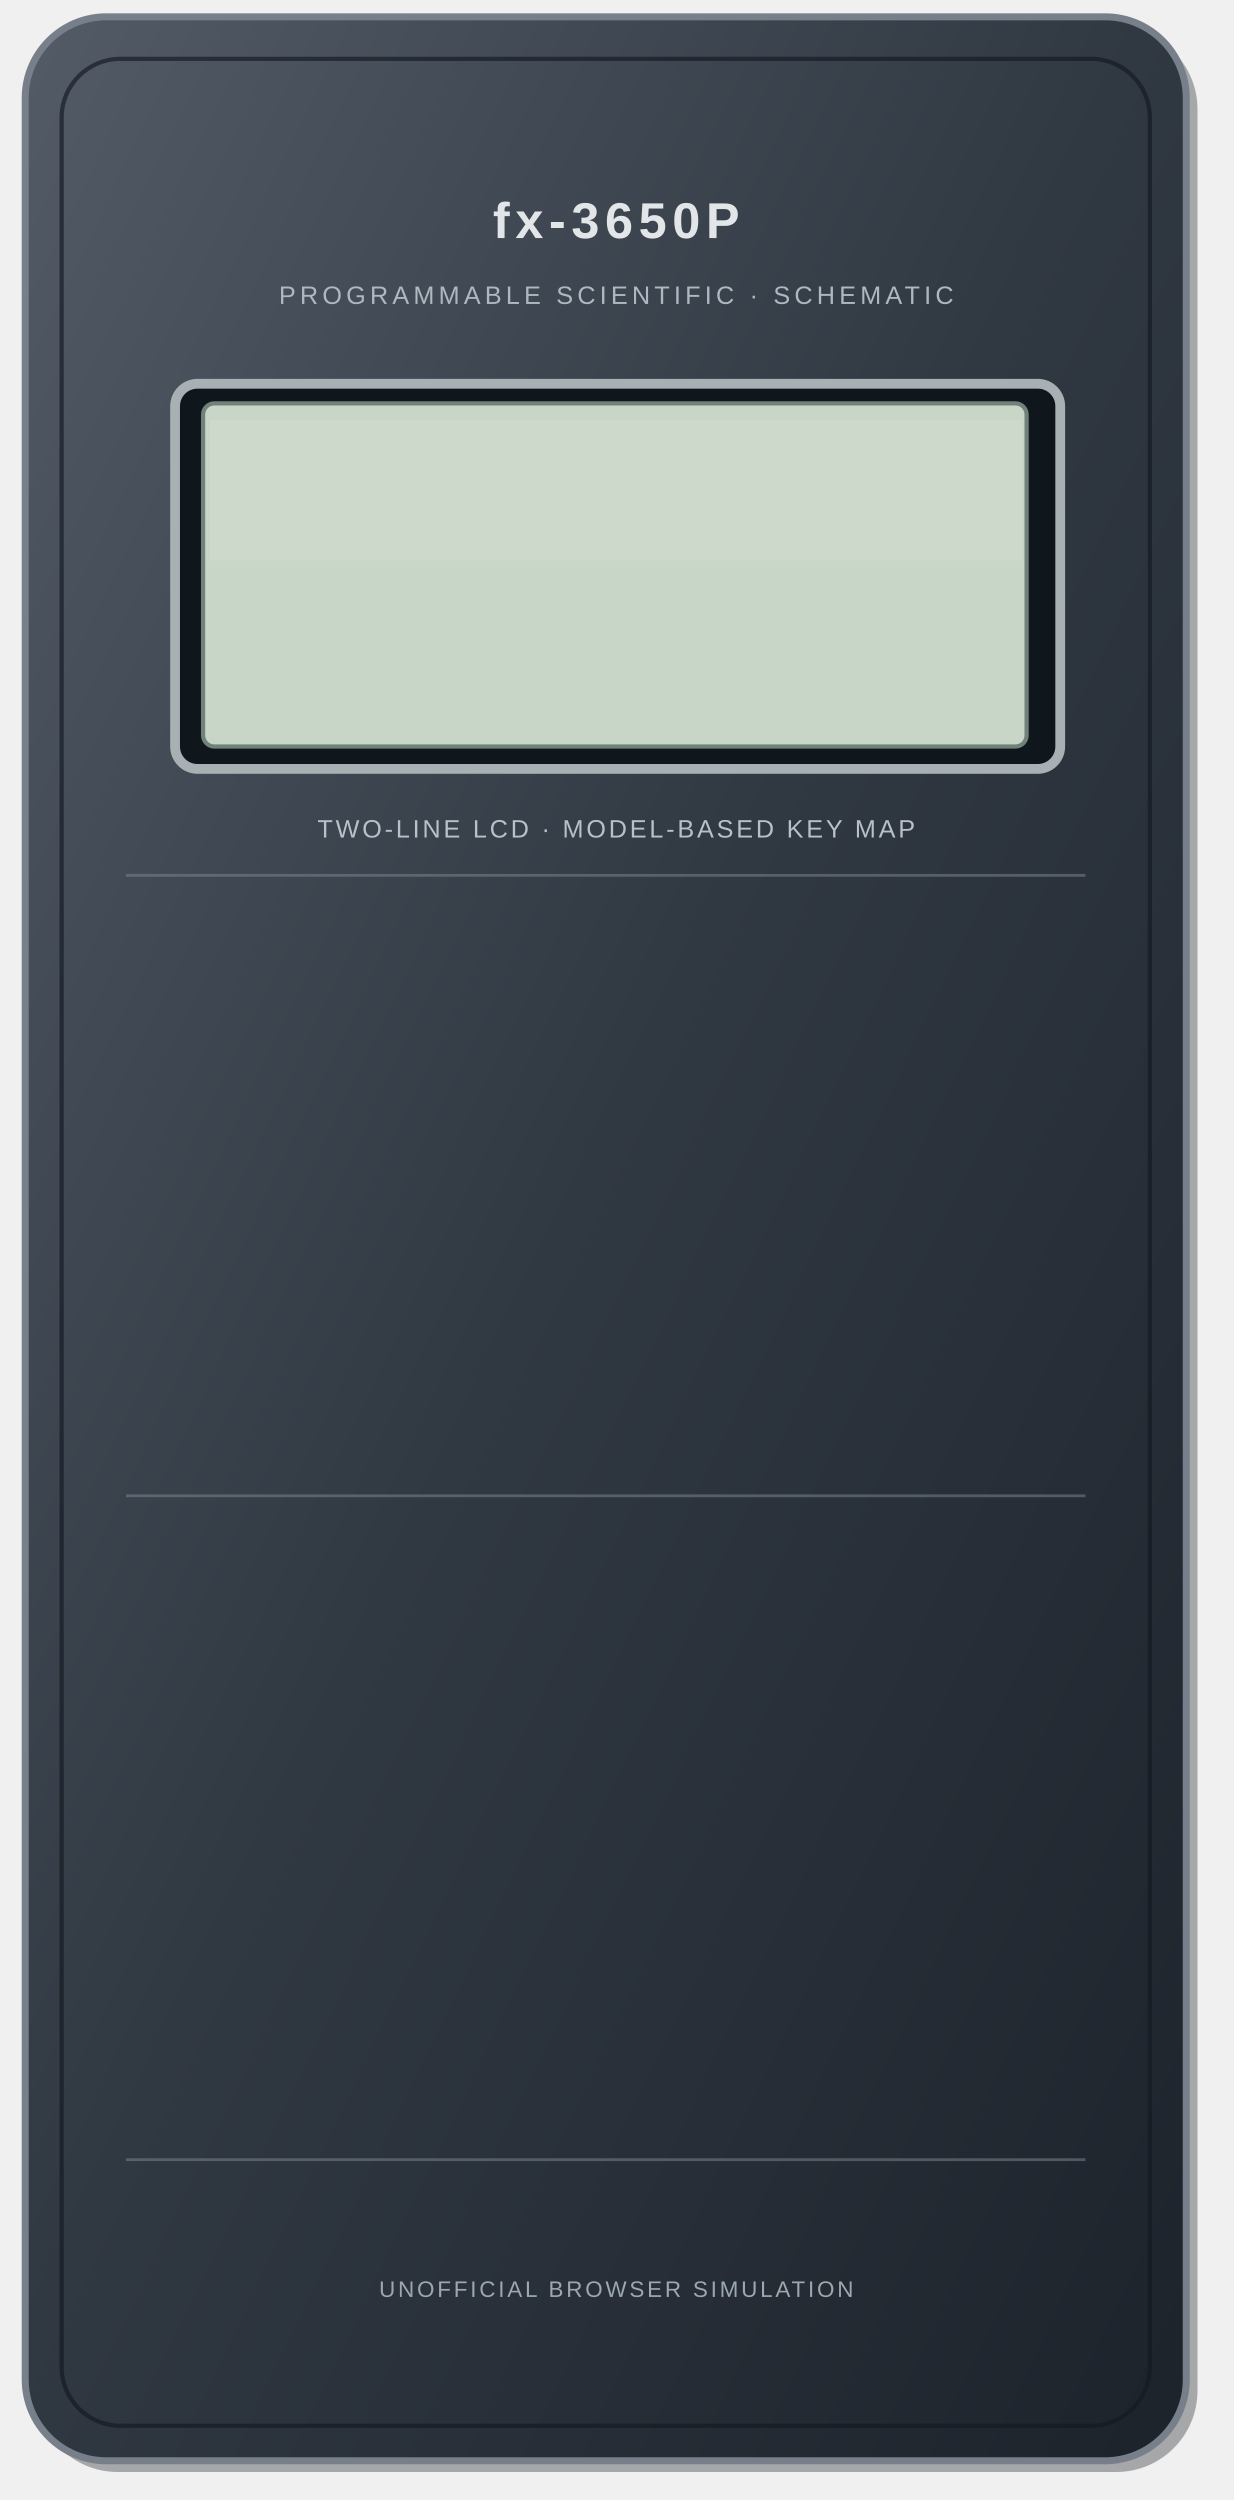
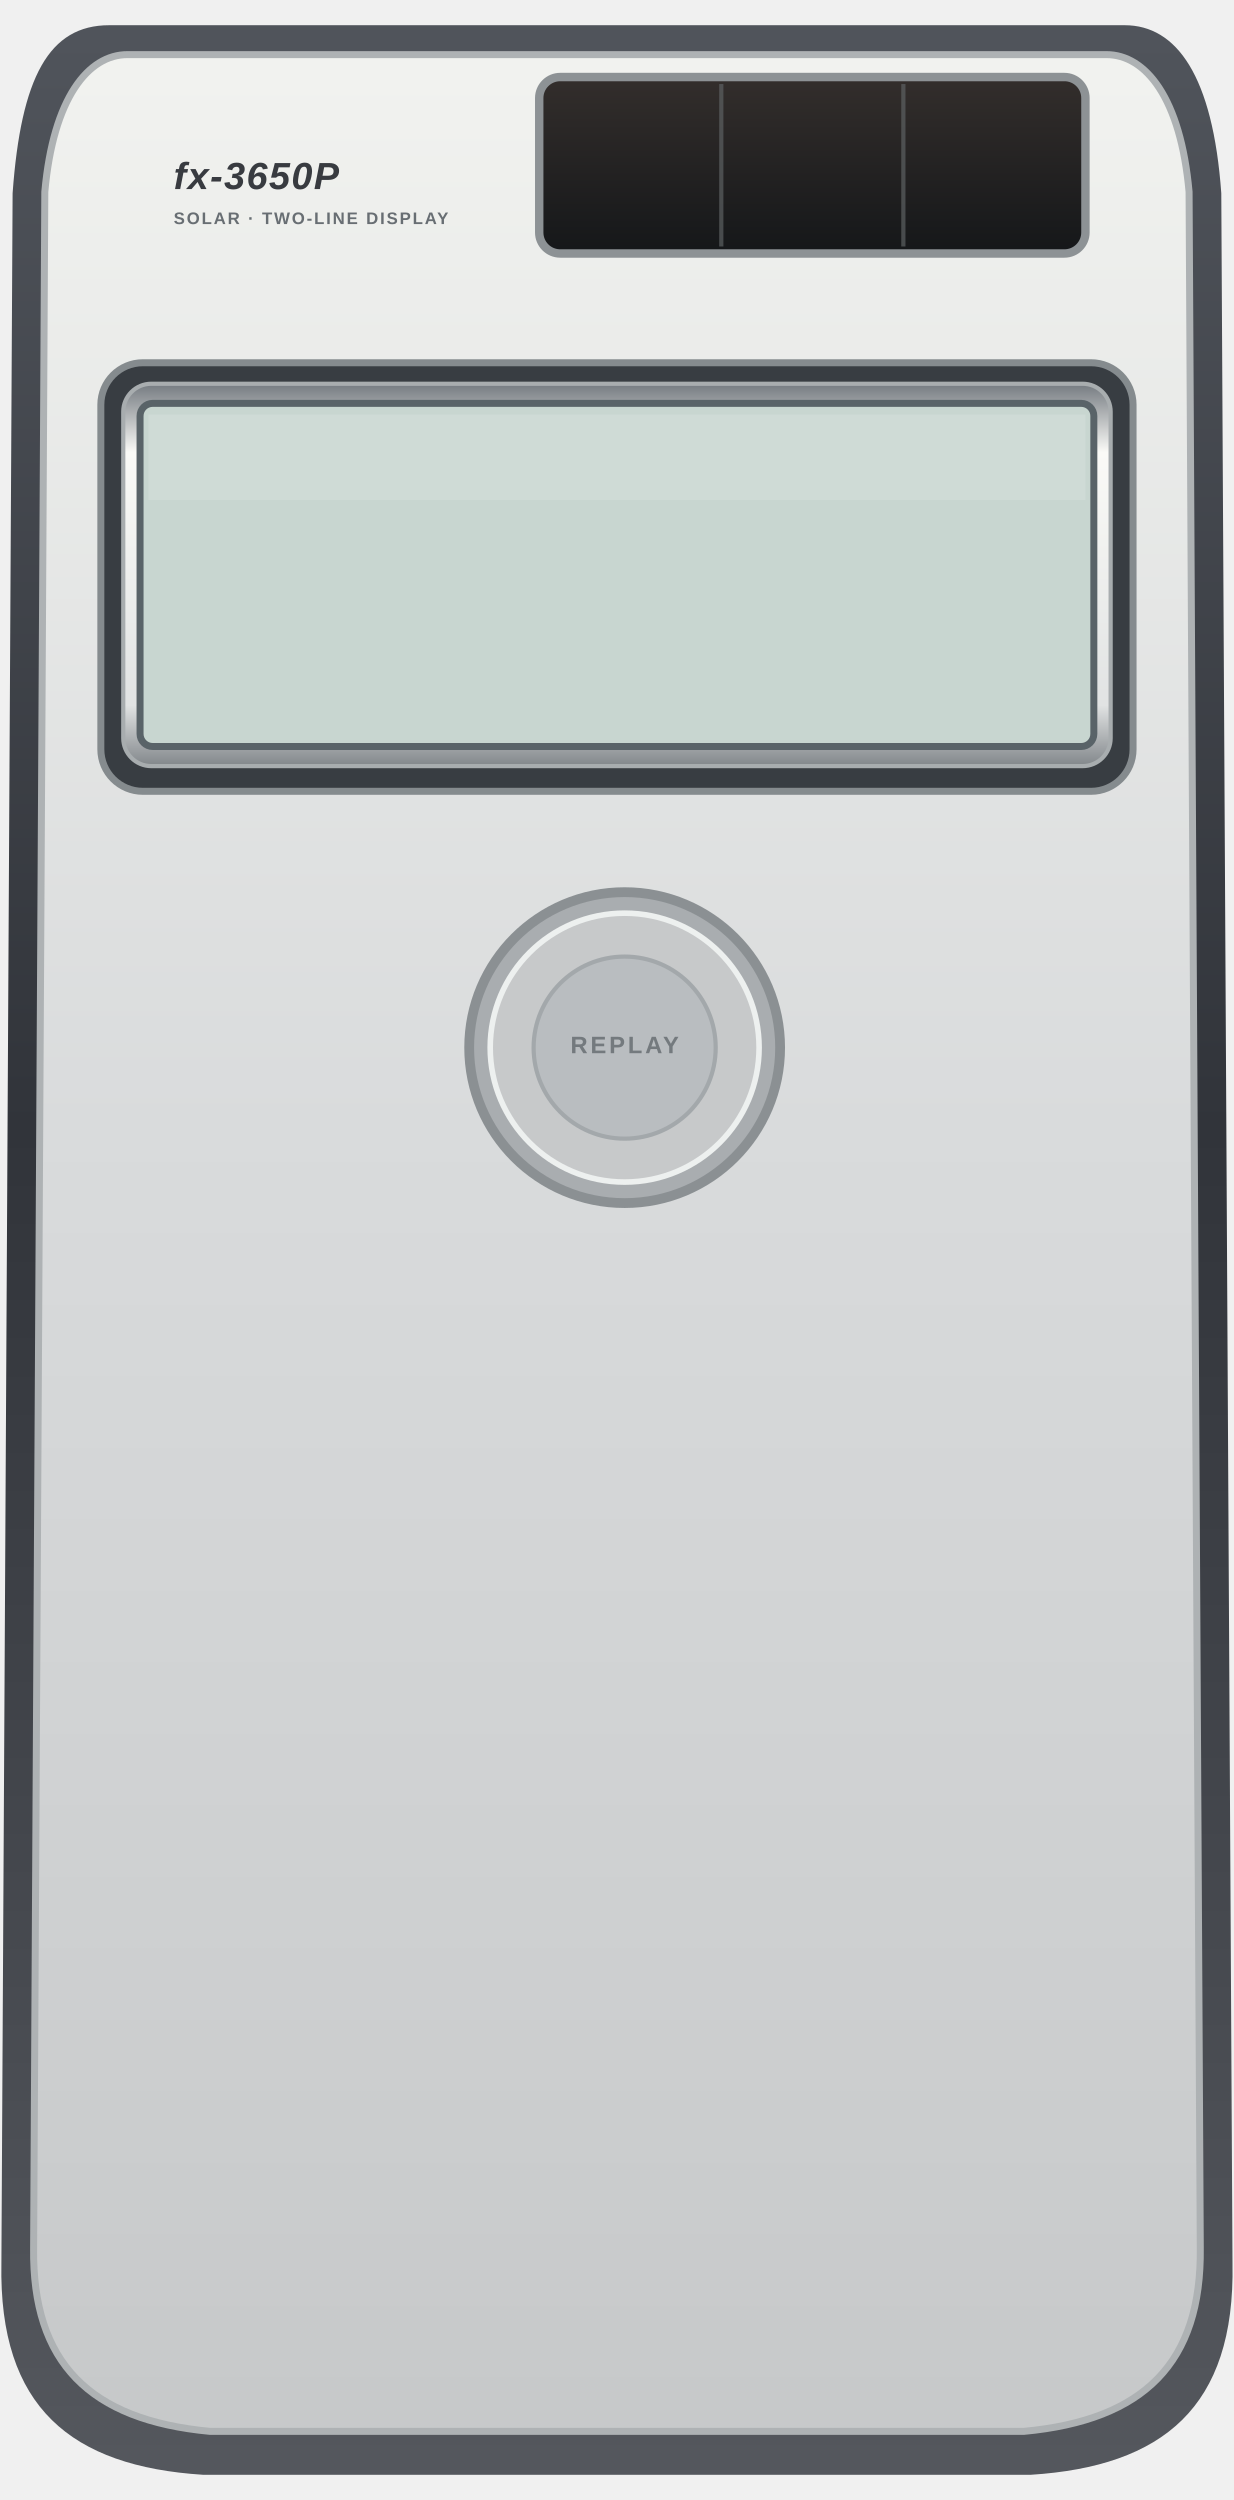
- <svg xmlns="http://www.w3.org/2000/svg" viewBox="0 0 881 1785" role="img" aria-label="Self-drawn fx-3650P-style calculator schematic">
+ <svg xmlns="http://www.w3.org/2000/svg" viewBox="0 0 881 1785" role="img" aria-label="Self-drawn fx-3650P-style calculator panel">
  <defs>
-     <linearGradient id="case" x2="1" y2="1">
-       <stop offset="0" stop-color="#525b66" />
-       <stop offset=".48" stop-color="#303842" />
-       <stop offset="1" stop-color="#1d232b" />
+     <linearGradient id="case-edge" x2="0" y2="1">
+       <stop stop-color="#50545b" />
+       <stop offset=".45" stop-color="#31343a" />
+       <stop offset="1" stop-color="#54575d" />
+     </linearGradient>
+     <linearGradient id="face" x2="0" y2="1">
+       <stop stop-color="#f1f2ef" />
+       <stop offset=".45" stop-color="#d9dbdc" />
+       <stop offset="1" stop-color="#c7c9ca" />
    </linearGradient>
    <linearGradient id="bezel" x2="0" y2="1">
-       <stop stop-color="#222a32" />
-       <stop offset="1" stop-color="#111820" />
+       <stop stop-color="#747a80" />
+       <stop offset=".18" stop-color="#fafaf7" />
+       <stop offset=".84" stop-color="#e1e3e3" />
+       <stop offset="1" stop-color="#81868a" />
+     </linearGradient>
+     <linearGradient id="solar" x2="0" y2="1">
+       <stop stop-color="#332e2c" />
+       <stop offset="1" stop-color="#151719" />
    </linearGradient>
  </defs>
-   <rect x="26" y="20" width="829" height="1745" rx="58" fill="#151a20" opacity=".34" />
-   <rect x="18" y="12" width="829" height="1745" rx="58" fill="url(#case)" stroke="#77808a" stroke-width="5" />
-   <rect x="44" y="42" width="777" height="1690" rx="42" fill="none" stroke="#121820" stroke-width="3" opacity=".65" />
-   <text x="440" y="170" text-anchor="middle" fill="#e2e6e8" font-family="Arial, sans-serif" font-size="36" font-weight="700" letter-spacing="4">fx-3650P</text>
-   <text x="440" y="217" text-anchor="middle" fill="#aeb8c0" font-family="Arial, sans-serif" font-size="18" letter-spacing="3">PROGRAMMABLE SCIENTIFIC · SCHEMATIC</text>
-   <rect x="125" y="274" width="632" height="275" rx="16" fill="#10171c" stroke="#a7b0b3" stroke-width="7" />
-   <rect x="145" y="288" width="588" height="245" rx="8" fill="#c8d6c7" stroke="#71817b" stroke-width="3" />
-   <path d="M150 300h580v100H150z" fill="#dce6d8" opacity=".25" />
-   <text x="440" y="598" text-anchor="middle" fill="#b7c1c7" font-family="Arial, sans-serif" font-size="18" letter-spacing="2">TWO-LINE LCD · MODEL-BASED KEY MAP</text>
-   <path d="M90 625h685" stroke="#7d8991" stroke-width="2" opacity=".5" />
-   <path d="M90 1068h685" stroke="#7d8991" stroke-width="2" opacity=".5" />
-   <path d="M90 1542h685" stroke="#7d8991" stroke-width="2" opacity=".5" />
-   <text x="440" y="1640" text-anchor="middle" fill="#9ca8b0" font-family="Arial, sans-serif" font-size="16" letter-spacing="2">UNOFFICIAL BROWSER SIMULATION</text>
+   <path d="M78 18h725c37 0 63 36 69 120l8 1478c2 103-50 145-144 151H145C51 1761-1 1719 1 1616L9 138C15 55 35 18 78 18Z" fill="url(#case-edge)" />
+   <path d="M91 39h699c28 0 53 31 59 98l8 1468c1 82-40 123-126 131H150c-86-8-127-49-126-131l8-1468c6-67 31-98 59-98Z" fill="url(#face)" stroke="#aeb2b4" stroke-width="5" />
+   <text x="124" y="135" fill="#383b40" font-family="Arial, sans-serif" font-size="27" font-style="italic" font-weight="700" letter-spacing="1">fx-3650P</text>
+   <text x="124" y="160" fill="#686e73" font-family="Arial, sans-serif" font-size="12" font-weight="600" letter-spacing="1.3">SOLAR · TWO-LINE DISPLAY</text>
+   <rect x="385" y="55" width="390" height="126" rx="15" fill="url(#solar)" stroke="#8d9295" stroke-width="6" />
+   <path d="M515 60v116m130-116v116" stroke="#5e6264" stroke-width="3" opacity=".68" />
+   <rect x="72" y="259" width="737" height="306" rx="30" fill="#383d42" stroke="#858b8e" stroke-width="5" />
+   <rect x="88" y="274" width="705" height="273" rx="20" fill="url(#bezel)" stroke="#a8adaf" stroke-width="3" />
+   <rect x="100" y="288" width="681" height="245" rx="9" fill="#c8d6d0" stroke="#596368" stroke-width="5" />
+   <path d="M106 296h669v61H106z" fill="#fff" opacity=".13" />
+   <circle cx="446" cy="748" r="111" fill="#a9adb0" stroke="#8b9093" stroke-width="7" />
+   <circle cx="446" cy="748" r="96" fill="#c7c9ca" stroke="#edf0ef" stroke-width="4" />
+   <circle cx="446" cy="748" r="65" fill="#b9bdc0" stroke="#a3a8ab" stroke-width="3" />
+   <text x="446" y="752" text-anchor="middle" fill="#747a7e" font-family="Arial, sans-serif" font-size="17" font-weight="700" letter-spacing="2">REPLAY</text>
</svg>
